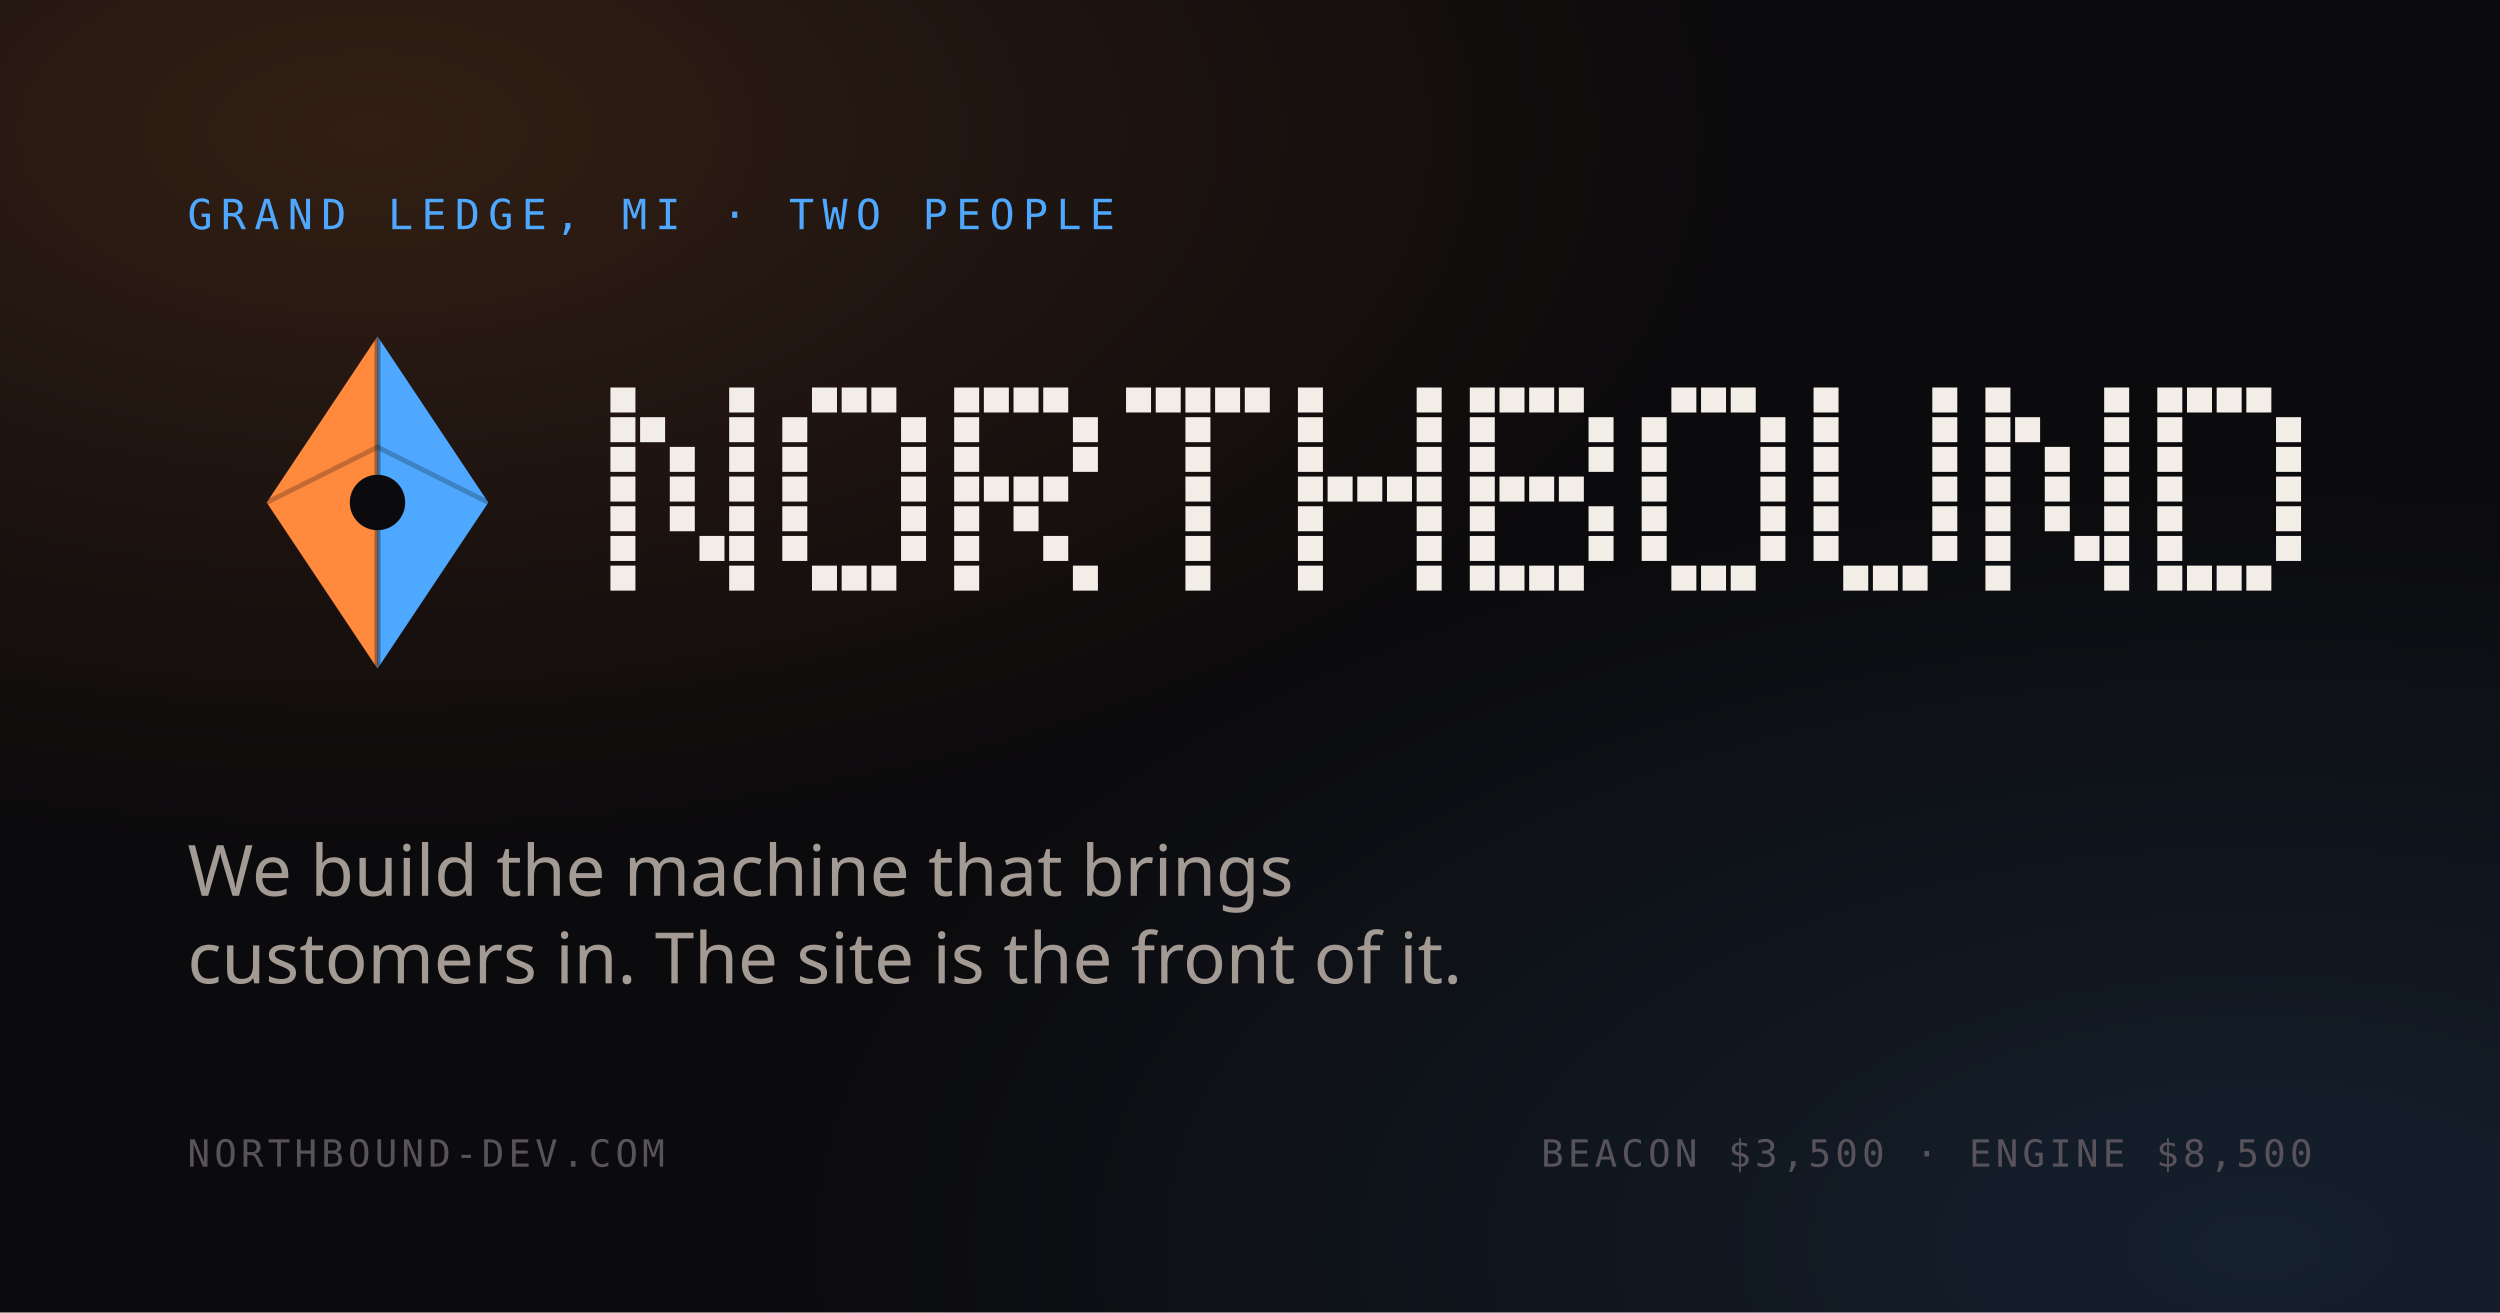
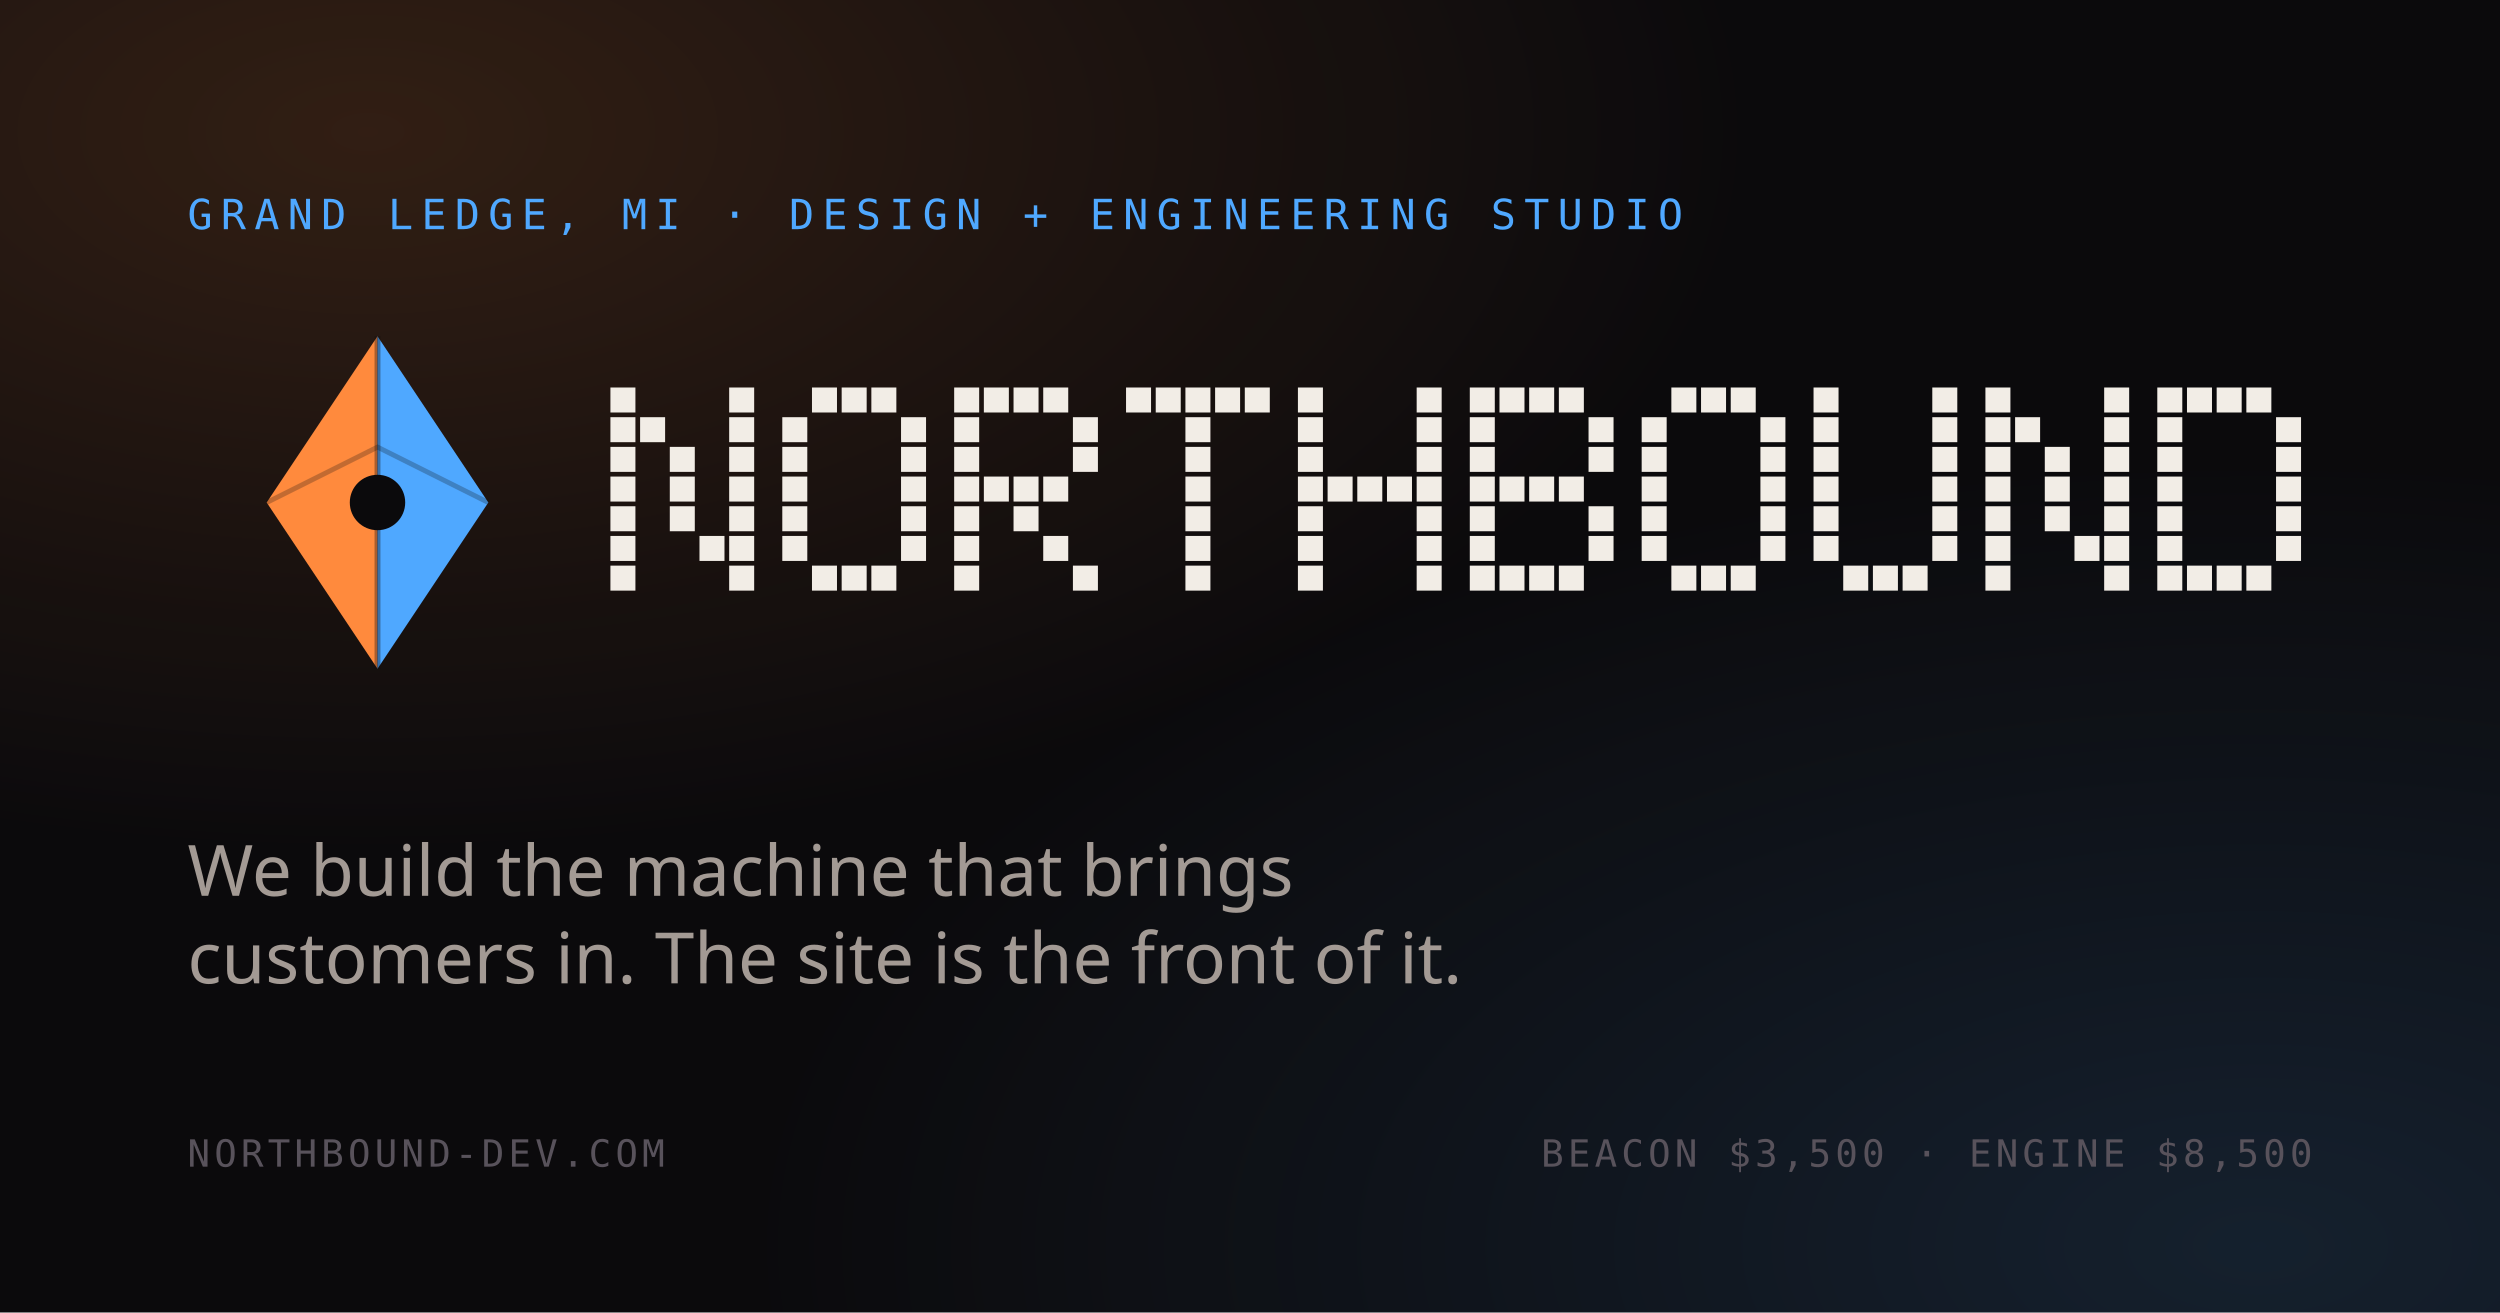
<svg xmlns="http://www.w3.org/2000/svg" width="1200" height="630" viewBox="0 0 1200 630" role="img" aria-label="Northbound Studio — we build the machine that brings customers in">
  <defs>
    <radialGradient id="og-glow-beacon" cx="15%" cy="10%" r="55%">
      <stop offset="0%" stop-color="#ff8a3d" stop-opacity="0.16" />
      <stop offset="100%" stop-color="#ff8a3d" stop-opacity="0" />
    </radialGradient>
    <radialGradient id="og-glow-signal" cx="90%" cy="95%" r="60%">
      <stop offset="0%" stop-color="#4fa8ff" stop-opacity="0.14" />
      <stop offset="100%" stop-color="#4fa8ff" stop-opacity="0" />
    </radialGradient>
  </defs>
  <rect width="1200" height="630" fill="#0b0a0c" />
  <rect width="1200" height="630" fill="url(#og-glow-beacon)" />
  <rect width="1200" height="630" fill="url(#og-glow-signal)" />
-   <text x="90" y="110" font-family="'JetBrains Mono', ui-monospace, monospace" font-size="20" letter-spacing="4" fill="#4fa8ff">GRAND LEDGE, MI · TWO PEOPLE</text>
+   <text x="90" y="110" font-family="'JetBrains Mono', ui-monospace, monospace" font-size="20" letter-spacing="4" fill="#4fa8ff">GRAND LEDGE, MI · DESIGN + ENGINEERING STUDIO</text>
  <g transform="translate(90,150) scale(1.9)">
    <path d="M48 6 L20 48 L48 90 Z" fill="#ff8a3d" />
    <path d="M48 6 L76 48 L48 90 Z" fill="#4fa8ff" />
    <path d="M48 6 L48 90" stroke="#0b0a0c" stroke-width="1.5" opacity="0.35" />
    <path d="M20 48 L48 34 L76 48" stroke="#0b0a0c" stroke-width="1.25" opacity="0.25" fill="none" />
    <circle cx="48" cy="48" r="7" fill="#0b0a0c" />
  </g>
  <g transform="translate(275,168) scale(1.5)" fill="#f2ede6">
    <rect x="12.00" y="12.00" width="8" height="8" />
    <rect x="50.00" y="12.00" width="8" height="8" />
    <rect x="12.00" y="21.50" width="8" height="8" />
    <rect x="21.50" y="21.50" width="8" height="8" />
    <rect x="50.00" y="21.50" width="8" height="8" />
    <rect x="12.00" y="31.00" width="8" height="8" />
    <rect x="31.00" y="31.00" width="8" height="8" />
    <rect x="50.00" y="31.00" width="8" height="8" />
    <rect x="12.00" y="40.50" width="8" height="8" />
    <rect x="31.00" y="40.50" width="8" height="8" />
    <rect x="50.00" y="40.50" width="8" height="8" />
    <rect x="12.00" y="50.00" width="8" height="8" />
    <rect x="31.00" y="50.00" width="8" height="8" />
    <rect x="50.00" y="50.00" width="8" height="8" />
    <rect x="12.00" y="59.50" width="8" height="8" />
    <rect x="40.50" y="59.50" width="8" height="8" />
    <rect x="50.00" y="59.50" width="8" height="8" />
    <rect x="12.00" y="69.00" width="8" height="8" />
    <rect x="50.00" y="69.00" width="8" height="8" />
    <rect x="76.50" y="12.00" width="8" height="8" />
    <rect x="86.00" y="12.00" width="8" height="8" />
    <rect x="95.50" y="12.00" width="8" height="8" />
    <rect x="67.00" y="21.50" width="8" height="8" />
    <rect x="105.00" y="21.50" width="8" height="8" />
    <rect x="67.00" y="31.00" width="8" height="8" />
    <rect x="105.00" y="31.00" width="8" height="8" />
    <rect x="67.00" y="40.50" width="8" height="8" />
    <rect x="105.00" y="40.50" width="8" height="8" />
    <rect x="67.00" y="50.00" width="8" height="8" />
    <rect x="105.00" y="50.00" width="8" height="8" />
    <rect x="67.00" y="59.50" width="8" height="8" />
    <rect x="105.00" y="59.50" width="8" height="8" />
    <rect x="76.50" y="69.00" width="8" height="8" />
    <rect x="86.00" y="69.00" width="8" height="8" />
    <rect x="95.50" y="69.00" width="8" height="8" />
    <rect x="122.00" y="12.00" width="8" height="8" />
    <rect x="131.50" y="12.00" width="8" height="8" />
    <rect x="141.00" y="12.00" width="8" height="8" />
    <rect x="150.50" y="12.00" width="8" height="8" />
    <rect x="122.00" y="21.50" width="8" height="8" />
    <rect x="160.00" y="21.50" width="8" height="8" />
    <rect x="122.00" y="31.00" width="8" height="8" />
    <rect x="160.00" y="31.00" width="8" height="8" />
    <rect x="122.00" y="40.50" width="8" height="8" />
    <rect x="131.50" y="40.50" width="8" height="8" />
    <rect x="141.00" y="40.50" width="8" height="8" />
    <rect x="150.50" y="40.50" width="8" height="8" />
    <rect x="122.00" y="50.00" width="8" height="8" />
    <rect x="141.00" y="50.00" width="8" height="8" />
    <rect x="122.00" y="59.50" width="8" height="8" />
    <rect x="150.50" y="59.50" width="8" height="8" />
    <rect x="122.00" y="69.00" width="8" height="8" />
    <rect x="160.00" y="69.00" width="8" height="8" />
    <rect x="177.00" y="12.00" width="8" height="8" />
    <rect x="186.50" y="12.00" width="8" height="8" />
    <rect x="196.00" y="12.00" width="8" height="8" />
    <rect x="205.50" y="12.00" width="8" height="8" />
    <rect x="215.00" y="12.00" width="8" height="8" />
    <rect x="196.00" y="21.50" width="8" height="8" />
    <rect x="196.00" y="31.00" width="8" height="8" />
    <rect x="196.00" y="40.50" width="8" height="8" />
    <rect x="196.00" y="50.00" width="8" height="8" />
    <rect x="196.00" y="59.50" width="8" height="8" />
    <rect x="196.00" y="69.00" width="8" height="8" />
    <rect x="232.00" y="12.00" width="8" height="8" />
    <rect x="270.00" y="12.00" width="8" height="8" />
    <rect x="232.00" y="21.50" width="8" height="8" />
    <rect x="270.00" y="21.50" width="8" height="8" />
    <rect x="232.00" y="31.00" width="8" height="8" />
    <rect x="270.00" y="31.00" width="8" height="8" />
    <rect x="232.00" y="40.50" width="8" height="8" />
    <rect x="241.50" y="40.50" width="8" height="8" />
    <rect x="251.00" y="40.50" width="8" height="8" />
    <rect x="260.50" y="40.50" width="8" height="8" />
    <rect x="270.00" y="40.50" width="8" height="8" />
    <rect x="232.00" y="50.00" width="8" height="8" />
    <rect x="270.00" y="50.00" width="8" height="8" />
    <rect x="232.00" y="59.50" width="8" height="8" />
    <rect x="270.00" y="59.50" width="8" height="8" />
    <rect x="232.00" y="69.00" width="8" height="8" />
    <rect x="270.00" y="69.00" width="8" height="8" />
    <rect x="287.00" y="12.00" width="8" height="8" />
    <rect x="296.50" y="12.00" width="8" height="8" />
    <rect x="306.00" y="12.00" width="8" height="8" />
    <rect x="315.50" y="12.00" width="8" height="8" />
    <rect x="287.00" y="21.50" width="8" height="8" />
    <rect x="325.00" y="21.50" width="8" height="8" />
    <rect x="287.00" y="31.00" width="8" height="8" />
    <rect x="325.00" y="31.00" width="8" height="8" />
    <rect x="287.00" y="40.50" width="8" height="8" />
    <rect x="296.50" y="40.50" width="8" height="8" />
    <rect x="306.00" y="40.50" width="8" height="8" />
    <rect x="315.50" y="40.50" width="8" height="8" />
    <rect x="287.00" y="50.00" width="8" height="8" />
    <rect x="325.00" y="50.00" width="8" height="8" />
    <rect x="287.00" y="59.50" width="8" height="8" />
    <rect x="325.00" y="59.50" width="8" height="8" />
    <rect x="287.00" y="69.00" width="8" height="8" />
    <rect x="296.50" y="69.00" width="8" height="8" />
    <rect x="306.00" y="69.00" width="8" height="8" />
    <rect x="315.50" y="69.00" width="8" height="8" />
    <rect x="351.50" y="12.00" width="8" height="8" />
    <rect x="361.00" y="12.00" width="8" height="8" />
    <rect x="370.50" y="12.00" width="8" height="8" />
    <rect x="342.00" y="21.50" width="8" height="8" />
    <rect x="380.00" y="21.50" width="8" height="8" />
    <rect x="342.00" y="31.00" width="8" height="8" />
    <rect x="380.00" y="31.00" width="8" height="8" />
    <rect x="342.00" y="40.50" width="8" height="8" />
    <rect x="380.00" y="40.50" width="8" height="8" />
    <rect x="342.00" y="50.00" width="8" height="8" />
    <rect x="380.00" y="50.00" width="8" height="8" />
    <rect x="342.00" y="59.50" width="8" height="8" />
    <rect x="380.00" y="59.50" width="8" height="8" />
    <rect x="351.50" y="69.00" width="8" height="8" />
    <rect x="361.00" y="69.00" width="8" height="8" />
    <rect x="370.50" y="69.00" width="8" height="8" />
    <rect x="397.00" y="12.00" width="8" height="8" />
    <rect x="435.00" y="12.00" width="8" height="8" />
    <rect x="397.00" y="21.50" width="8" height="8" />
    <rect x="435.00" y="21.50" width="8" height="8" />
    <rect x="397.00" y="31.00" width="8" height="8" />
    <rect x="435.00" y="31.00" width="8" height="8" />
    <rect x="397.00" y="40.50" width="8" height="8" />
    <rect x="435.00" y="40.50" width="8" height="8" />
    <rect x="397.00" y="50.00" width="8" height="8" />
    <rect x="435.00" y="50.00" width="8" height="8" />
    <rect x="397.00" y="59.50" width="8" height="8" />
    <rect x="435.00" y="59.50" width="8" height="8" />
    <rect x="406.50" y="69.00" width="8" height="8" />
    <rect x="416.00" y="69.00" width="8" height="8" />
    <rect x="425.50" y="69.00" width="8" height="8" />
    <rect x="452.00" y="12.00" width="8" height="8" />
    <rect x="490.00" y="12.00" width="8" height="8" />
    <rect x="452.00" y="21.50" width="8" height="8" />
    <rect x="461.50" y="21.50" width="8" height="8" />
    <rect x="490.00" y="21.50" width="8" height="8" />
    <rect x="452.00" y="31.00" width="8" height="8" />
    <rect x="471.00" y="31.00" width="8" height="8" />
    <rect x="490.00" y="31.00" width="8" height="8" />
    <rect x="452.00" y="40.50" width="8" height="8" />
    <rect x="471.00" y="40.50" width="8" height="8" />
    <rect x="490.00" y="40.50" width="8" height="8" />
    <rect x="452.00" y="50.00" width="8" height="8" />
    <rect x="471.00" y="50.00" width="8" height="8" />
    <rect x="490.00" y="50.00" width="8" height="8" />
    <rect x="452.00" y="59.50" width="8" height="8" />
    <rect x="480.50" y="59.50" width="8" height="8" />
    <rect x="490.00" y="59.50" width="8" height="8" />
    <rect x="452.00" y="69.00" width="8" height="8" />
    <rect x="490.00" y="69.00" width="8" height="8" />
    <rect x="507.00" y="12.00" width="8" height="8" />
    <rect x="516.50" y="12.00" width="8" height="8" />
    <rect x="526.00" y="12.00" width="8" height="8" />
    <rect x="535.50" y="12.00" width="8" height="8" />
    <rect x="507.00" y="21.50" width="8" height="8" />
    <rect x="545.00" y="21.50" width="8" height="8" />
    <rect x="507.00" y="31.00" width="8" height="8" />
    <rect x="545.00" y="31.00" width="8" height="8" />
    <rect x="507.00" y="40.50" width="8" height="8" />
    <rect x="545.00" y="40.50" width="8" height="8" />
    <rect x="507.00" y="50.00" width="8" height="8" />
    <rect x="545.00" y="50.00" width="8" height="8" />
    <rect x="507.00" y="59.50" width="8" height="8" />
    <rect x="545.00" y="59.50" width="8" height="8" />
    <rect x="507.00" y="69.00" width="8" height="8" />
    <rect x="516.50" y="69.00" width="8" height="8" />
    <rect x="526.00" y="69.00" width="8" height="8" />
    <rect x="535.50" y="69.00" width="8" height="8" />
  </g>
  <text x="90" y="430" font-family="'Instrument Sans', system-ui, sans-serif" font-size="34" fill="#a39a94">We build the machine that brings</text>
  <text x="90" y="472" font-family="'Instrument Sans', system-ui, sans-serif" font-size="34" fill="#a39a94">customers in. The site is the front of it.</text>
  <text x="90" y="560" font-family="'JetBrains Mono', ui-monospace, monospace" font-size="18" letter-spacing="2" fill="#58525b">NORTHBOUND-DEV.COM</text>
  <text x="1110" y="560" text-anchor="end" font-family="'JetBrains Mono', ui-monospace, monospace" font-size="18" letter-spacing="2" fill="#58525b">BEACON $3,500 · ENGINE $8,500</text>
</svg>
